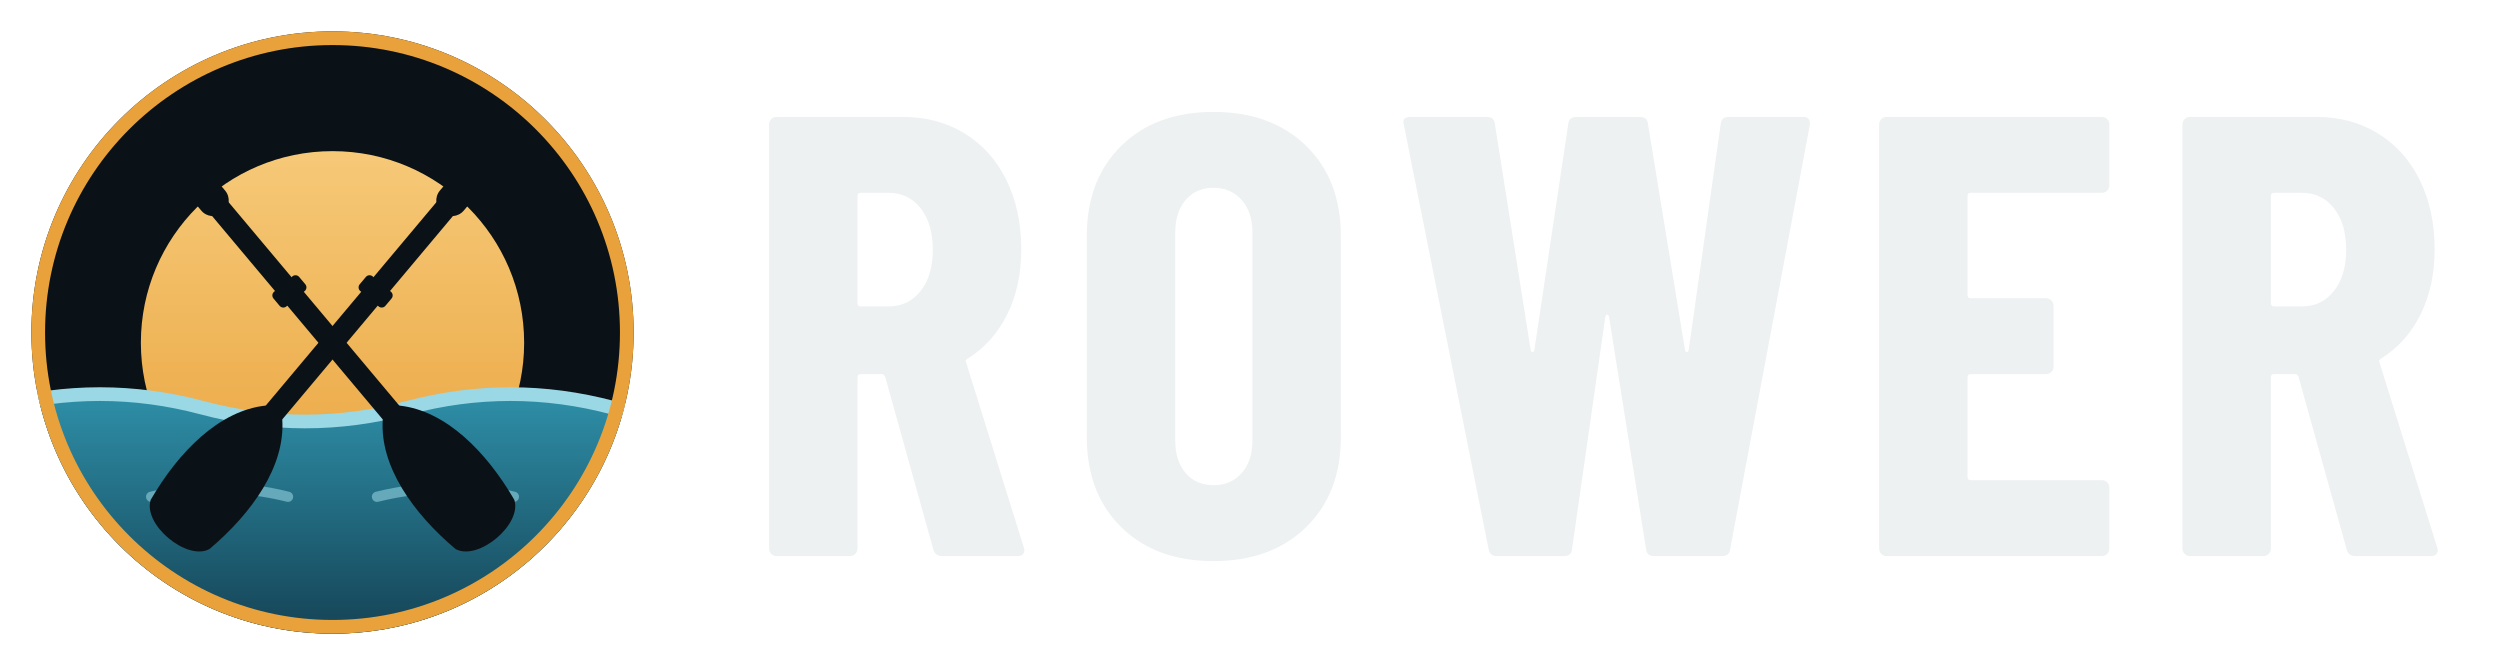
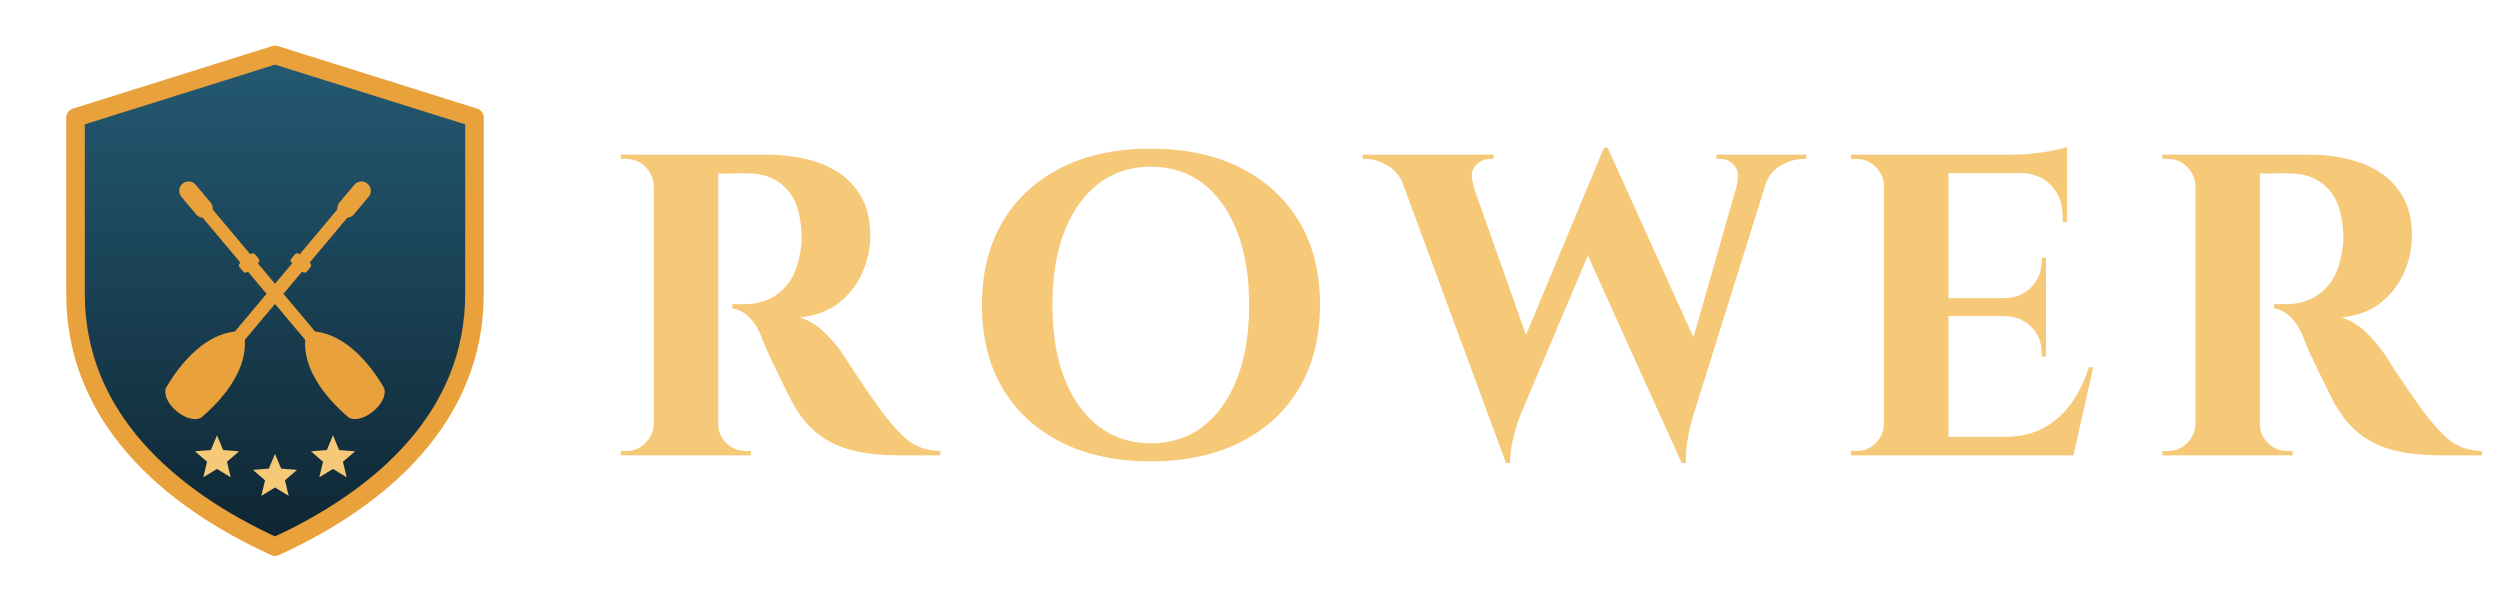
- <svg xmlns="http://www.w3.org/2000/svg" width="526" height="140" viewBox="0 0 526 140">
+ <svg xmlns="http://www.w3.org/2000/svg" width="582" height="140" viewBox="0 0 582 140">
  <defs>
-     <radialGradient id="f" cx="50%" cy="42%" r="70%">
+     <radialGradient id="f" cx="50%" cy="38%" r="75%">
      <stop offset="0" stop-color="#1D3A4C" />
      <stop offset="1" stop-color="#0B1217" />
    </radialGradient>
-     <linearGradient id="s" x1="0" y1="0" x2="0" y2="1">
-       <stop offset="0" stop-color="#F6C978" />
-       <stop offset="1" stop-color="#E9A23B" />
+     <linearGradient id="e" x1="0" y1="0" x2="0" y2="1">
+       <stop offset="0" stop-color="#245A73" />
+       <stop offset="1" stop-color="#0E2532" />
    </linearGradient>
-     <linearGradient id="m" x1="0" y1="0" x2="0" y2="1">
-       <stop offset="0" stop-color="#2E8FA8" />
-       <stop offset="1" stop-color="#103445" />
-     </linearGradient>
-     <clipPath id="c">
-       <circle cx="256" cy="256" r="176" />
-     </clipPath>
  </defs>
-   <g transform="translate(-22.2 -22.2) scale(0.36)">
-     <g clip-path="url(#c)">
-       <circle cx="256" cy="256" r="176" fill="#0B1217" />
-       <circle cx="256" cy="262" r="112" fill="url(#s)" />
-       <path d="M60 300 Q120 284 180 300 T300 300 T420 300 T540 300 V460 H60 Z" fill="url(#m)" />
-       <path d="M60 300 Q120 284 180 300 T300 300 T420 300 T540 300" fill="none" stroke="#9AD8E6" stroke-width="8" stroke-linecap="round" />
-       <path d="M150 352 Q190 342 230 352 M282 352 Q322 342 362 352" fill="none" stroke="#9AD8E6" stroke-width="6" stroke-linecap="round" opacity=".55" />
-       <g fill="#0B1217" transform="translate(256 262) scale(0.7)">
-         <g transform="rotate(-40)">
-           <rect x="-13" y="-200" width="26" height="58" rx="13" />
-           <rect x="-9" y="-150" width="18" height="236" rx="5" />
-           <rect x="-14" y="-64" width="28" height="16" rx="4" />
-           <path d="M-9 76 C-36 104 -40 152 -32 198 C-24 218 24 218 32 198 C40 152 36 104 9 76 Z" />
-         </g>
-         <g transform="rotate(40)">
-           <rect x="-13" y="-200" width="26" height="58" rx="13" />
-           <rect x="-9" y="-150" width="18" height="236" rx="5" />
-           <rect x="-14" y="-64" width="28" height="16" rx="4" />
-           <path d="M-9 76 C-36 104 -40 152 -32 198 C-24 218 24 218 32 198 C40 152 36 104 9 76 Z" />
-         </g>
+   <g transform="translate(-5.1 0.9) scale(0.27)">
+     <path d="M256 44 L428 98 V250 C428 356 348 426 256 468 C164 426 84 356 84 250 V98 Z" fill="url(#e)" stroke="#E9A23B" stroke-width="16" stroke-linejoin="round" />
+     <g fill="#E9A23B" transform="translate(256 250) scale(.62)">
+       <g transform="rotate(-40)">
+         <rect x="-13" y="-200" width="26" height="58" rx="13" />
+         <rect x="-9" y="-150" width="18" height="236" rx="5" />
+         <rect x="-14" y="-64" width="28" height="16" rx="4" />
+         <path d="M-9 76 C-36 104 -40 152 -32 198 C-24 218 24 218 32 198 C40 152 36 104 9 76 Z" />
+       </g>
+       <g transform="rotate(40)">
+         <rect x="-13" y="-200" width="26" height="58" rx="13" />
+         <rect x="-9" y="-150" width="18" height="236" rx="5" />
+         <rect x="-14" y="-64" width="28" height="16" rx="4" />
+         <path d="M-9 76 C-36 104 -40 152 -32 198 C-24 218 24 218 32 198 C40 152 36 104 9 76 Z" />
      </g>
    </g>
-     <circle cx="256" cy="256" r="172" fill="none" stroke="#E9A23B" stroke-width="8" />
+     <path d="M206.0 372.0 L211.3 384.7 L225.0 385.8 L214.6 394.8 L217.8 408.2 L206.0 401.0 L194.2 408.2 L197.4 394.8 L187.0 385.8 L200.7 384.7Z" fill="#F6C978" />
+     <path d="M256.0 388.0 L261.3 400.7 L275.0 401.8 L264.6 410.8 L267.8 424.2 L256.0 417.0 L244.2 424.2 L247.4 410.8 L237.0 401.8 L250.7 400.7Z" fill="#F6C978" />
+     <path d="M306.0 372.0 L311.3 384.7 L325.0 385.8 L314.6 394.8 L317.8 408.2 L306.0 401.0 L294.2 408.2 L297.4 394.8 L287.0 385.8 L300.7 384.7Z" fill="#F6C978" />
  </g>
-   <path transform="translate(156 117)" fill="#EDF1F2" d="M40.392 -1.32 30.228 -37.752Q29.964 -38.28 29.568 -38.28H25.08Q24.42 -38.28 24.42 -37.62V-1.584Q24.42 -0.924 23.958 -0.462Q23.496 0.0 22.836 0.0H7.392Q6.732 0.0 6.27 -0.462Q5.808 -0.924 5.808 -1.584V-90.816Q5.808 -91.476 6.27 -91.938Q6.732 -92.4 7.392 -92.4H34.056Q41.316 -92.4 46.992 -88.902Q52.668 -85.404 55.77 -79.068Q58.872 -72.732 58.872 -64.548Q58.872 -56.76 55.902 -50.82Q52.932 -44.88 47.652 -41.58Q47.388 -41.448 47.256 -41.25Q47.124 -41.052 47.256 -40.788L59.4 -1.848L59.532 -1.32Q59.532 0.0 58.08 0.0H42.24Q40.788 0.0 40.392 -1.32ZM24.42 -75.768V-53.196Q24.42 -52.536 25.08 -52.536H31.02Q35.112 -52.536 37.686 -55.77Q40.26 -59.004 40.26 -64.416Q40.26 -69.96 37.686 -73.194Q35.112 -76.428 31.02 -76.428H25.08Q24.42 -76.428 24.42 -75.768ZM72.66 -25.08V-67.32Q72.66 -79.2 79.92 -86.328Q87.18 -93.456 99.324 -93.456Q111.468 -93.456 118.794 -86.328Q126.12 -79.2 126.12 -67.32V-25.08Q126.12 -13.2 118.794 -6.072Q111.468 1.056 99.324 1.056Q87.18 1.056 79.92 -6.072Q72.66 -13.2 72.66 -25.08ZM107.508 -24.288V-68.112Q107.508 -72.336 105.264 -74.91Q103.02 -77.484 99.324 -77.484Q95.628 -77.484 93.45 -74.91Q91.272 -72.336 91.272 -68.112V-24.288Q91.272 -20.064 93.45 -17.49Q95.628 -14.916 99.324 -14.916Q103.02 -14.916 105.264 -17.49Q107.508 -20.064 107.508 -24.288ZM157.2 -1.452 139.38 -90.684 139.248 -91.212Q139.248 -92.4 140.7 -92.4H156.804Q158.388 -92.4 158.52 -90.948L166.044 -43.428Q166.176 -42.9 166.44 -42.9Q166.704 -42.9 166.836 -43.428L173.964 -90.948Q174.096 -92.4 175.68 -92.4H189.012Q190.596 -92.4 190.728 -90.948L198.516 -43.428Q198.648 -42.9 198.912 -42.9Q199.176 -42.9 199.308 -43.428L206.04 -90.948Q206.172 -92.4 207.756 -92.4H223.332Q225.048 -92.4 224.784 -90.684L208.02 -1.452Q207.888 0.0 206.304 0.0H192.048Q190.464 0.0 190.332 -1.452L182.544 -50.292Q182.412 -50.82 182.148 -50.82Q181.884 -50.82 181.752 -50.292L174.756 -1.452Q174.624 0.0 173.04 0.0H158.916Q157.464 0.0 157.2 -1.452ZM286.224 -76.428H258.636Q257.976 -76.428 257.976 -75.768V-54.912Q257.976 -54.252 258.636 -54.252H274.476Q275.136 -54.252 275.598 -53.79Q276.06 -53.328 276.06 -52.668V-39.864Q276.06 -39.204 275.598 -38.742Q275.136 -38.28 274.476 -38.28H258.636Q257.976 -38.28 257.976 -37.62V-16.632Q257.976 -15.972 258.636 -15.972H286.224Q286.884 -15.972 287.346 -15.51Q287.808 -15.048 287.808 -14.388V-1.584Q287.808 -0.924 287.346 -0.462Q286.884 0.0 286.224 0.0H240.948Q240.288 0.0 239.826 -0.462Q239.364 -0.924 239.364 -1.584V-90.816Q239.364 -91.476 239.826 -91.938Q240.288 -92.4 240.948 -92.4H286.224Q286.884 -92.4 287.346 -91.938Q287.808 -91.476 287.808 -90.816V-78.012Q287.808 -77.352 287.346 -76.89Q286.884 -76.428 286.224 -76.428ZM337.764 -1.32 327.6 -37.752Q327.336 -38.28 326.94 -38.28H322.452Q321.792 -38.28 321.792 -37.62V-1.584Q321.792 -0.924 321.33 -0.462Q320.868 0.0 320.208 0.0H304.764Q304.104 0.0 303.642 -0.462Q303.18 -0.924 303.18 -1.584V-90.816Q303.18 -91.476 303.642 -91.938Q304.104 -92.4 304.764 -92.4H331.428Q338.688 -92.4 344.364 -88.902Q350.04 -85.404 353.142 -79.068Q356.244 -72.732 356.244 -64.548Q356.244 -56.76 353.274 -50.82Q350.304 -44.88 345.024 -41.58Q344.76 -41.448 344.628 -41.25Q344.496 -41.052 344.628 -40.788L356.772 -1.848L356.904 -1.32Q356.904 0.0 355.452 0.0H339.612Q338.16 0.0 337.764 -1.32ZM321.792 -75.768V-53.196Q321.792 -52.536 322.452 -52.536H328.392Q332.484 -52.536 335.058 -55.77Q337.632 -59.004 337.632 -64.416Q337.632 -69.96 335.058 -73.194Q332.484 -76.428 328.392 -76.428H322.452Q321.792 -76.428 321.792 -75.768Z" />
+   <path transform="translate(140 106)" fill="#F6C978" d="M25.9 -70.0H38.8Q43.3 -70.0 47.6 -69.0Q51.9 -68.0 55.25 -65.8Q58.6 -63.6 60.6 -60.0Q62.6 -56.4 62.6 -51.1Q62.6 -46.9 60.85 -42.75Q59.1 -38.6 55.5 -35.65Q51.9 -32.7 46.2 -32.1Q49.4 -31.1 52.05 -28.5Q54.7 -25.9 56.4 -23.3Q56.5 -23.1 57.55 -21.5Q58.6 -19.9 60.15 -17.55Q61.7 -15.2 63.4 -12.8Q65.1 -10.4 66.5 -8.6Q68.7 -5.9 70.5 -4.25Q72.3 -2.6 74.3 -1.85Q76.3 -1.1 78.9 -1.0V0.0H69.1Q63.7 0.0 59.3 -0.95Q54.9 -1.9 51.5 -4.2Q48.1 -6.5 45.6 -10.4Q44.8 -11.6 43.85 -13.45Q42.9 -15.3 41.9 -17.4Q40.9 -19.5 39.95 -21.45Q39.0 -23.4 38.3 -25.0Q37.6 -26.6 37.3 -27.5Q36.0 -30.7 34.25 -32.3Q32.5 -33.9 30.5 -34.2V-35.2Q30.8 -35.2 31.7 -35.2Q32.6 -35.2 33.6 -35.2Q36.3 -35.2 38.85 -36.3Q41.4 -37.4 43.4 -39.9Q45.4 -42.4 46.2 -46.8Q46.4 -47.7 46.55 -48.9Q46.7 -50.1 46.6 -51.6Q46.3 -58.8 43.0 -62.15Q39.7 -65.5 34.8 -65.6Q33.4 -65.7 31.75 -65.65Q30.1 -65.6 28.75 -65.6Q27.4 -65.6 26.9 -65.6Q26.9 -65.7 26.65 -66.75Q26.4 -67.8 26.15 -68.9Q25.9 -70.0 25.9 -70.0ZM27.2 -70.0V0.0H12.2V-70.0ZM12.5 -7.3V0.0H4.5V-1.0Q4.6 -1.0 5.15 -1.0Q5.7 -1.0 5.8 -1.0Q8.4 -1.0 10.25 -2.85Q12.1 -4.7 12.2 -7.3ZM12.5 -62.7H12.2Q12.1 -65.3 10.25 -67.15Q8.4 -69.0 5.8 -69.0Q5.7 -69.0 5.15 -69.0Q4.6 -69.0 4.5 -69.0V-70.0H12.5ZM26.9 -7.3H27.2Q27.2 -4.7 29.1 -2.85Q31.0 -1.0 33.6 -1.0Q33.8 -1.0 34.3 -1.0Q34.8 -1.0 34.8 -1.0V0.0H26.9ZM127.9 -71.4Q139.9 -71.4 148.75 -66.95Q157.6 -62.5 162.45 -54.4Q167.3 -46.3 167.3 -35.0Q167.3 -23.8 162.45 -15.65Q157.6 -7.5 148.75 -3.05Q139.9 1.4 127.9 1.4Q115.9 1.4 107.05 -3.05Q98.2 -7.5 93.4 -15.6Q88.6 -23.7 88.6 -35.0Q88.6 -46.2 93.4 -54.35Q98.2 -62.5 107.05 -66.95Q115.9 -71.4 127.9 -71.4ZM127.9 -2.8Q135.0 -2.8 140.1 -6.75Q145.2 -10.7 148.0 -17.9Q150.8 -25.1 150.8 -35.0Q150.8 -44.9 148.0 -52.1Q145.2 -59.3 140.1 -63.25Q135.0 -67.2 127.9 -67.2Q120.9 -67.2 115.75 -63.25Q110.6 -59.3 107.8 -52.1Q105.0 -44.9 105.0 -35.0Q105.0 -25.1 107.8 -17.9Q110.6 -10.7 115.75 -6.75Q120.9 -2.8 127.9 -2.8ZM184.3 -69.4H200.6L216.6 -24.2L210.6 1.8ZM234.3 -71.6 236.1 -61.7 213.9 -9.3Q213.9 -9.3 213.3 -7.6Q212.7 -5.9 212.15 -3.4Q211.6 -0.9 211.5 1.8H210.6L207.8 -10.1L233.4 -71.6ZM234.3 -71.5 256.3 -22.9 251.5 1.8 227.4 -51.5ZM273.0 -69.4 254.2 -9.3Q254.2 -9.3 253.7 -7.55Q253.2 -5.8 252.8 -3.25Q252.4 -0.7 252.5 1.8H251.5L248.7 -8.1L266.2 -69.4ZM264.3 -62.8Q265.1 -65.8 263.8 -67.4Q262.5 -69.0 260.5 -69.0H259.6V-70.0H280.5V-69.0Q280.5 -69.0 280.1 -69.0Q279.7 -69.0 279.7 -69.0Q277.4 -69.0 274.7 -67.55Q272.0 -66.1 270.9 -62.8ZM203.1 -62.8H186.8Q185.5 -66.1 182.9 -67.55Q180.3 -69.0 178 -69.0Q178 -69.0 177.6 -69.0Q177.2 -69.0 177.2 -69.0V-70.0H207.7V-69.0H206.8Q204.9 -69.0 203.45 -67.4Q202 -65.8 203.1 -62.8ZM313.6 -70.0V0.0H298.6V-70.0ZM340 -4.3 342.4 0.0H313.3V-4.3ZM336.3 -36.6V-32.4H313.3V-36.6ZM341.2 -70.0V-65.7H313.3V-70.0ZM347.3 -20.5 342.7 0.0H323.1L326.7 -4.3Q331.7 -4.3 335.5 -6.25Q339.3 -8.2 342 -11.85Q344.7 -15.5 346.3 -20.5ZM336.3 -32.6V-23.0H335.3V-23.8Q335.3 -27.5 332.9 -29.9Q330.5 -32.3 326.8 -32.4V-32.6ZM336.3 -46.0V-36.4H326.8V-36.6Q330.5 -36.7 332.9 -39.15Q335.3 -41.6 335.3 -45.3V-46.0ZM341.2 -66.0V-54.3H340.2V-55.5Q340.2 -60.1 337.45 -62.9Q334.7 -65.7 330 -65.8V-66.0ZM341.2 -71.8V-68.9L329 -70.0Q331.2 -70.0 333.65 -70.3Q336.1 -70.6 338.2 -71.0Q340.3 -71.4 341.2 -71.8ZM298.9 -7.3V0.0H290.9V-1.0Q290.9 -1.0 291.55 -1.0Q292.2 -1.0 292.2 -1.0Q294.8 -1.0 296.65 -2.85Q298.5 -4.7 298.6 -7.3ZM298.9 -62.7H298.6Q298.5 -65.3 296.65 -67.15Q294.8 -69.0 292.2 -69.0Q292.2 -69.0 291.55 -69.0Q290.9 -69.0 290.9 -69.0V-70.0H298.9ZM384.8 -70.0H397.7Q402.2 -70.0 406.5 -69.0Q410.8 -68.0 414.15 -65.8Q417.5 -63.6 419.5 -60.0Q421.5 -56.4 421.5 -51.1Q421.5 -46.9 419.75 -42.75Q418 -38.6 414.4 -35.65Q410.8 -32.7 405.1 -32.1Q408.3 -31.1 410.95 -28.5Q413.6 -25.9 415.3 -23.3Q415.4 -23.1 416.45 -21.5Q417.5 -19.9 419.05 -17.55Q420.6 -15.2 422.3 -12.8Q424 -10.4 425.4 -8.6Q427.6 -5.9 429.4 -4.25Q431.2 -2.6 433.2 -1.85Q435.2 -1.1 437.8 -1.0V0.0H428Q422.6 0.0 418.2 -0.95Q413.8 -1.9 410.4 -4.2Q407 -6.5 404.5 -10.4Q403.7 -11.6 402.75 -13.45Q401.8 -15.3 400.8 -17.4Q399.8 -19.5 398.85 -21.45Q397.9 -23.4 397.2 -25.0Q396.5 -26.6 396.2 -27.5Q394.9 -30.7 393.15 -32.3Q391.4 -33.9 389.4 -34.2V-35.2Q389.7 -35.2 390.6 -35.2Q391.5 -35.2 392.5 -35.2Q395.2 -35.2 397.75 -36.3Q400.3 -37.4 402.3 -39.9Q404.3 -42.4 405.1 -46.8Q405.3 -47.7 405.45 -48.9Q405.6 -50.1 405.5 -51.6Q405.2 -58.8 401.9 -62.15Q398.6 -65.5 393.7 -65.6Q392.3 -65.7 390.65 -65.65Q389 -65.6 387.65 -65.6Q386.3 -65.6 385.8 -65.6Q385.8 -65.7 385.55 -66.75Q385.3 -67.8 385.05 -68.9Q384.8 -70.0 384.8 -70.0ZM386.1 -70.0V0.0H371.1V-70.0ZM371.4 -7.3V0.0H363.4V-1.0Q363.5 -1.0 364.05 -1.0Q364.6 -1.0 364.7 -1.0Q367.3 -1.0 369.15 -2.85Q371 -4.7 371.1 -7.3ZM371.4 -62.7H371.1Q371 -65.3 369.15 -67.15Q367.3 -69.0 364.7 -69.0Q364.6 -69.0 364.05 -69.0Q363.5 -69.0 363.4 -69.0V-70.0H371.4ZM385.8 -7.3H386.1Q386.1 -4.7 388.0 -2.85Q389.9 -1.0 392.5 -1.0Q392.7 -1.0 393.2 -1.0Q393.7 -1.0 393.7 -1.0V0.0H385.8Z" />
</svg>
